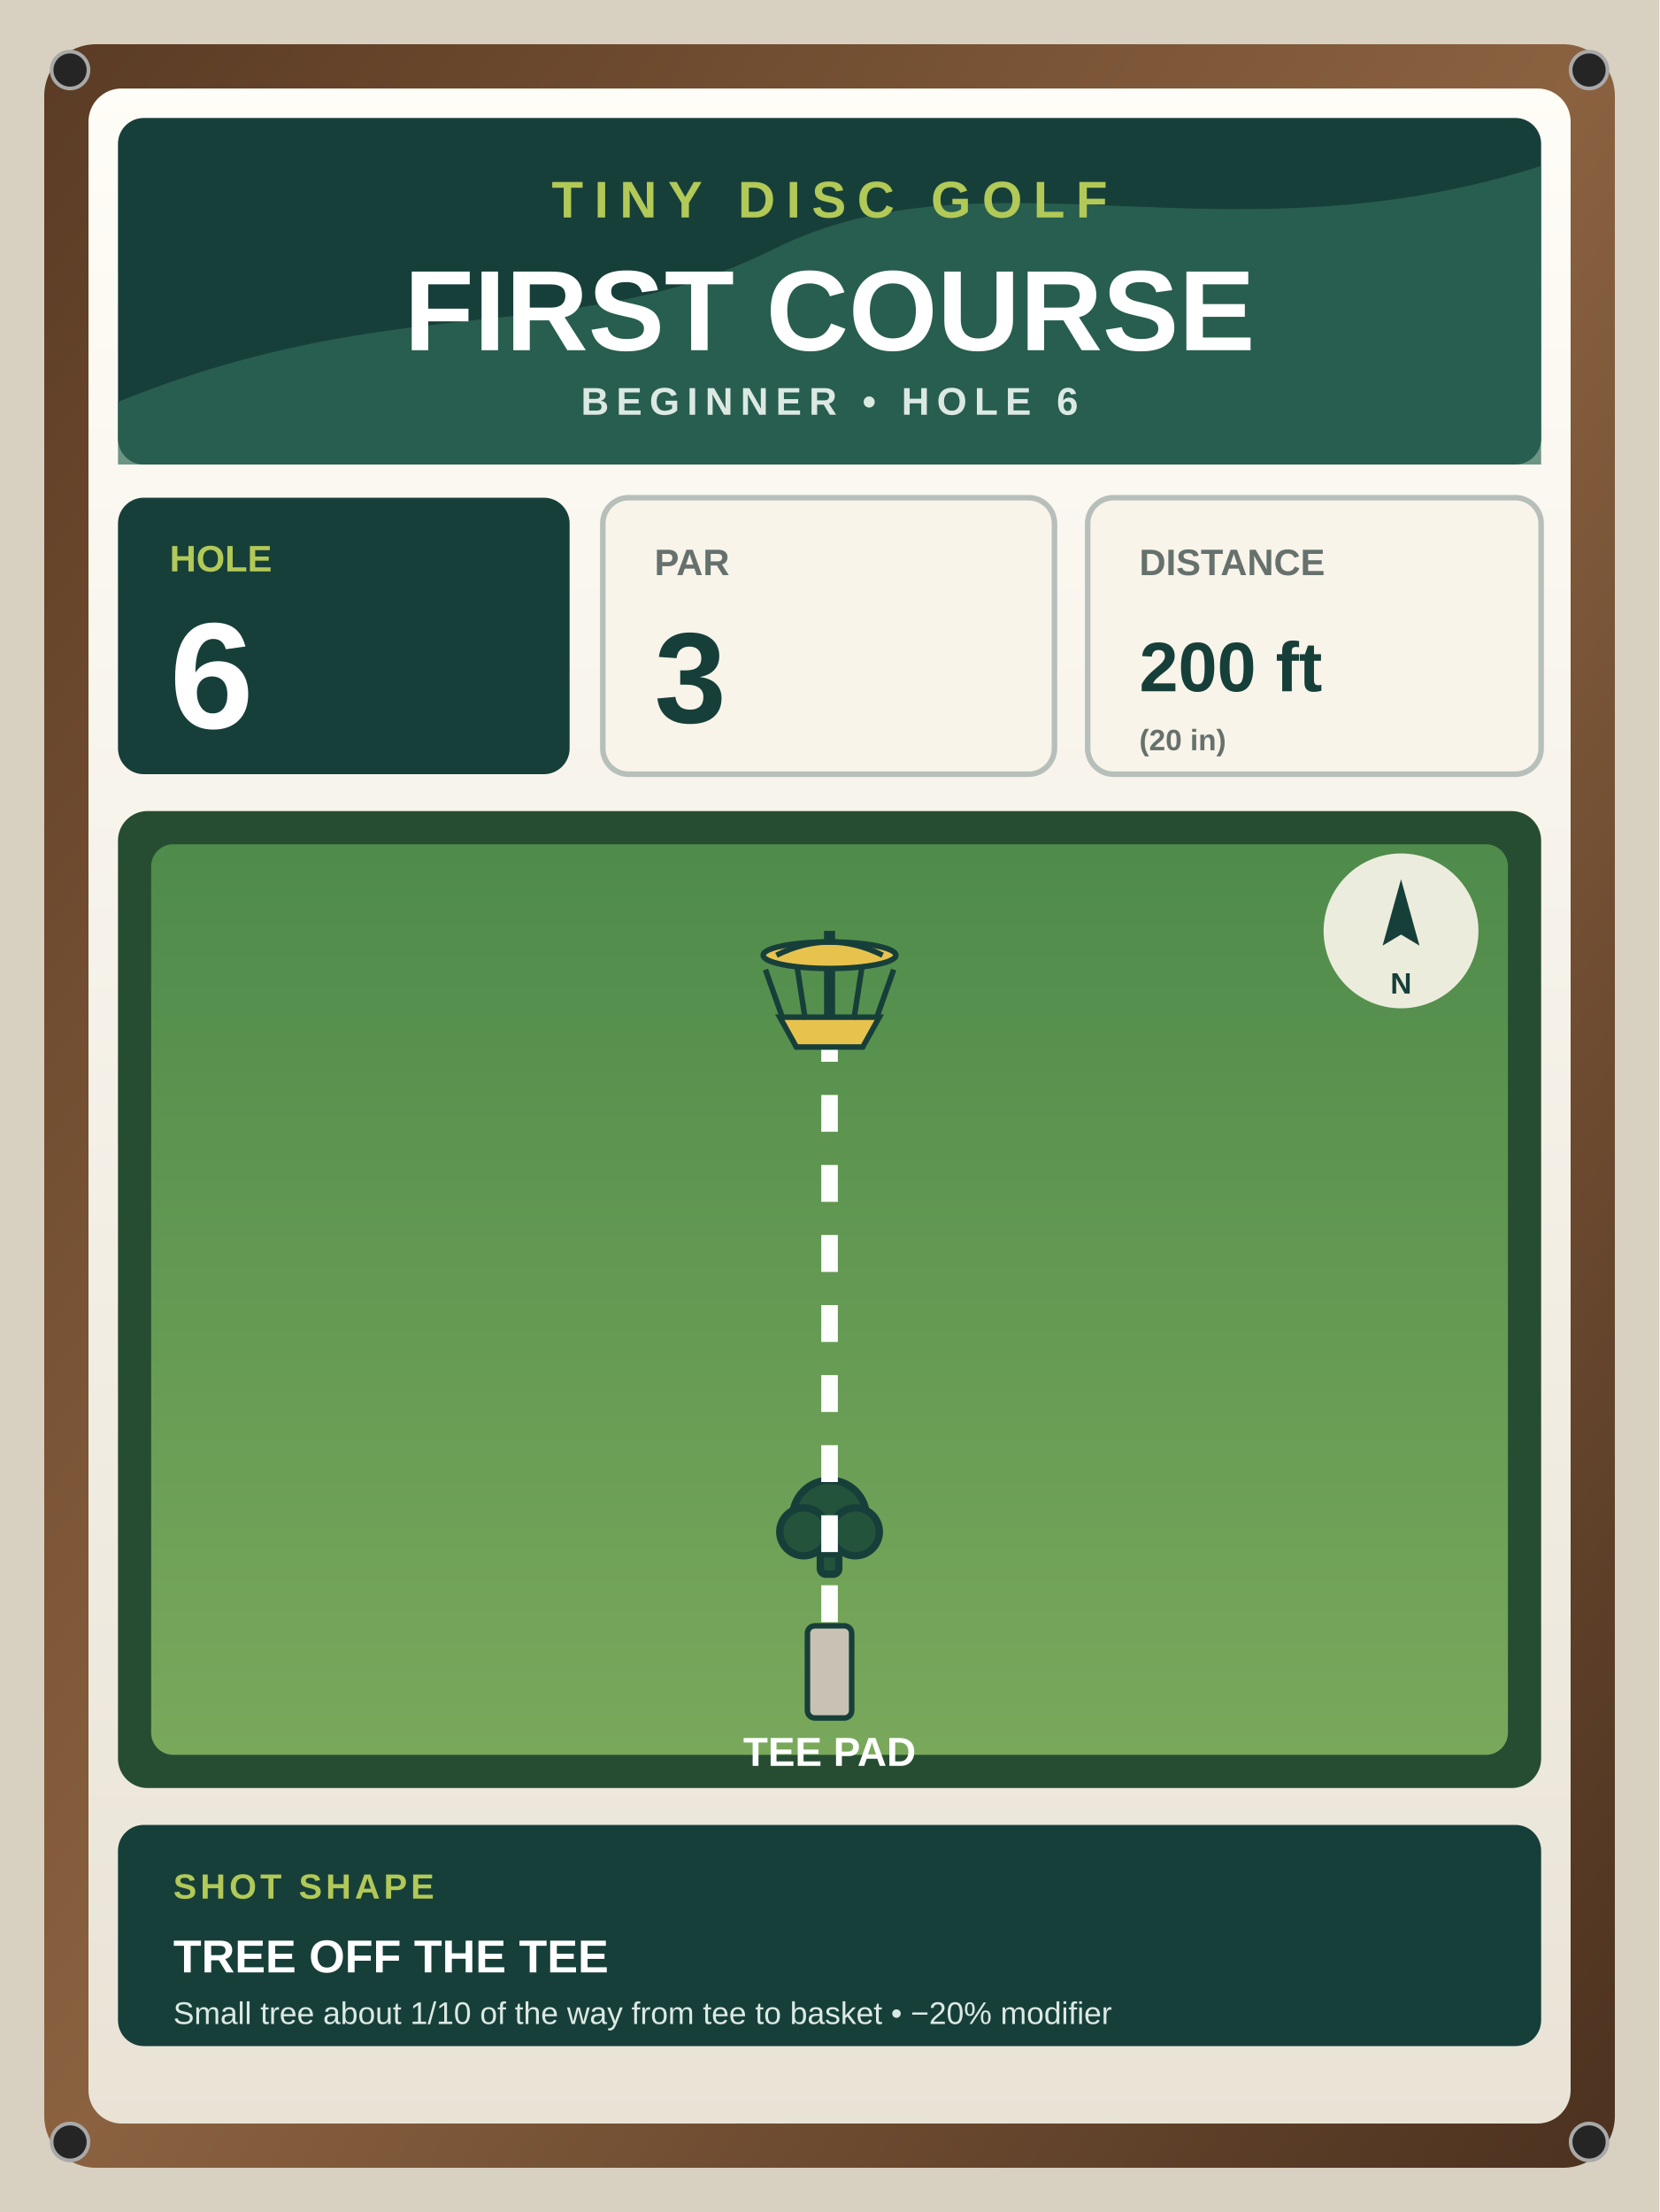
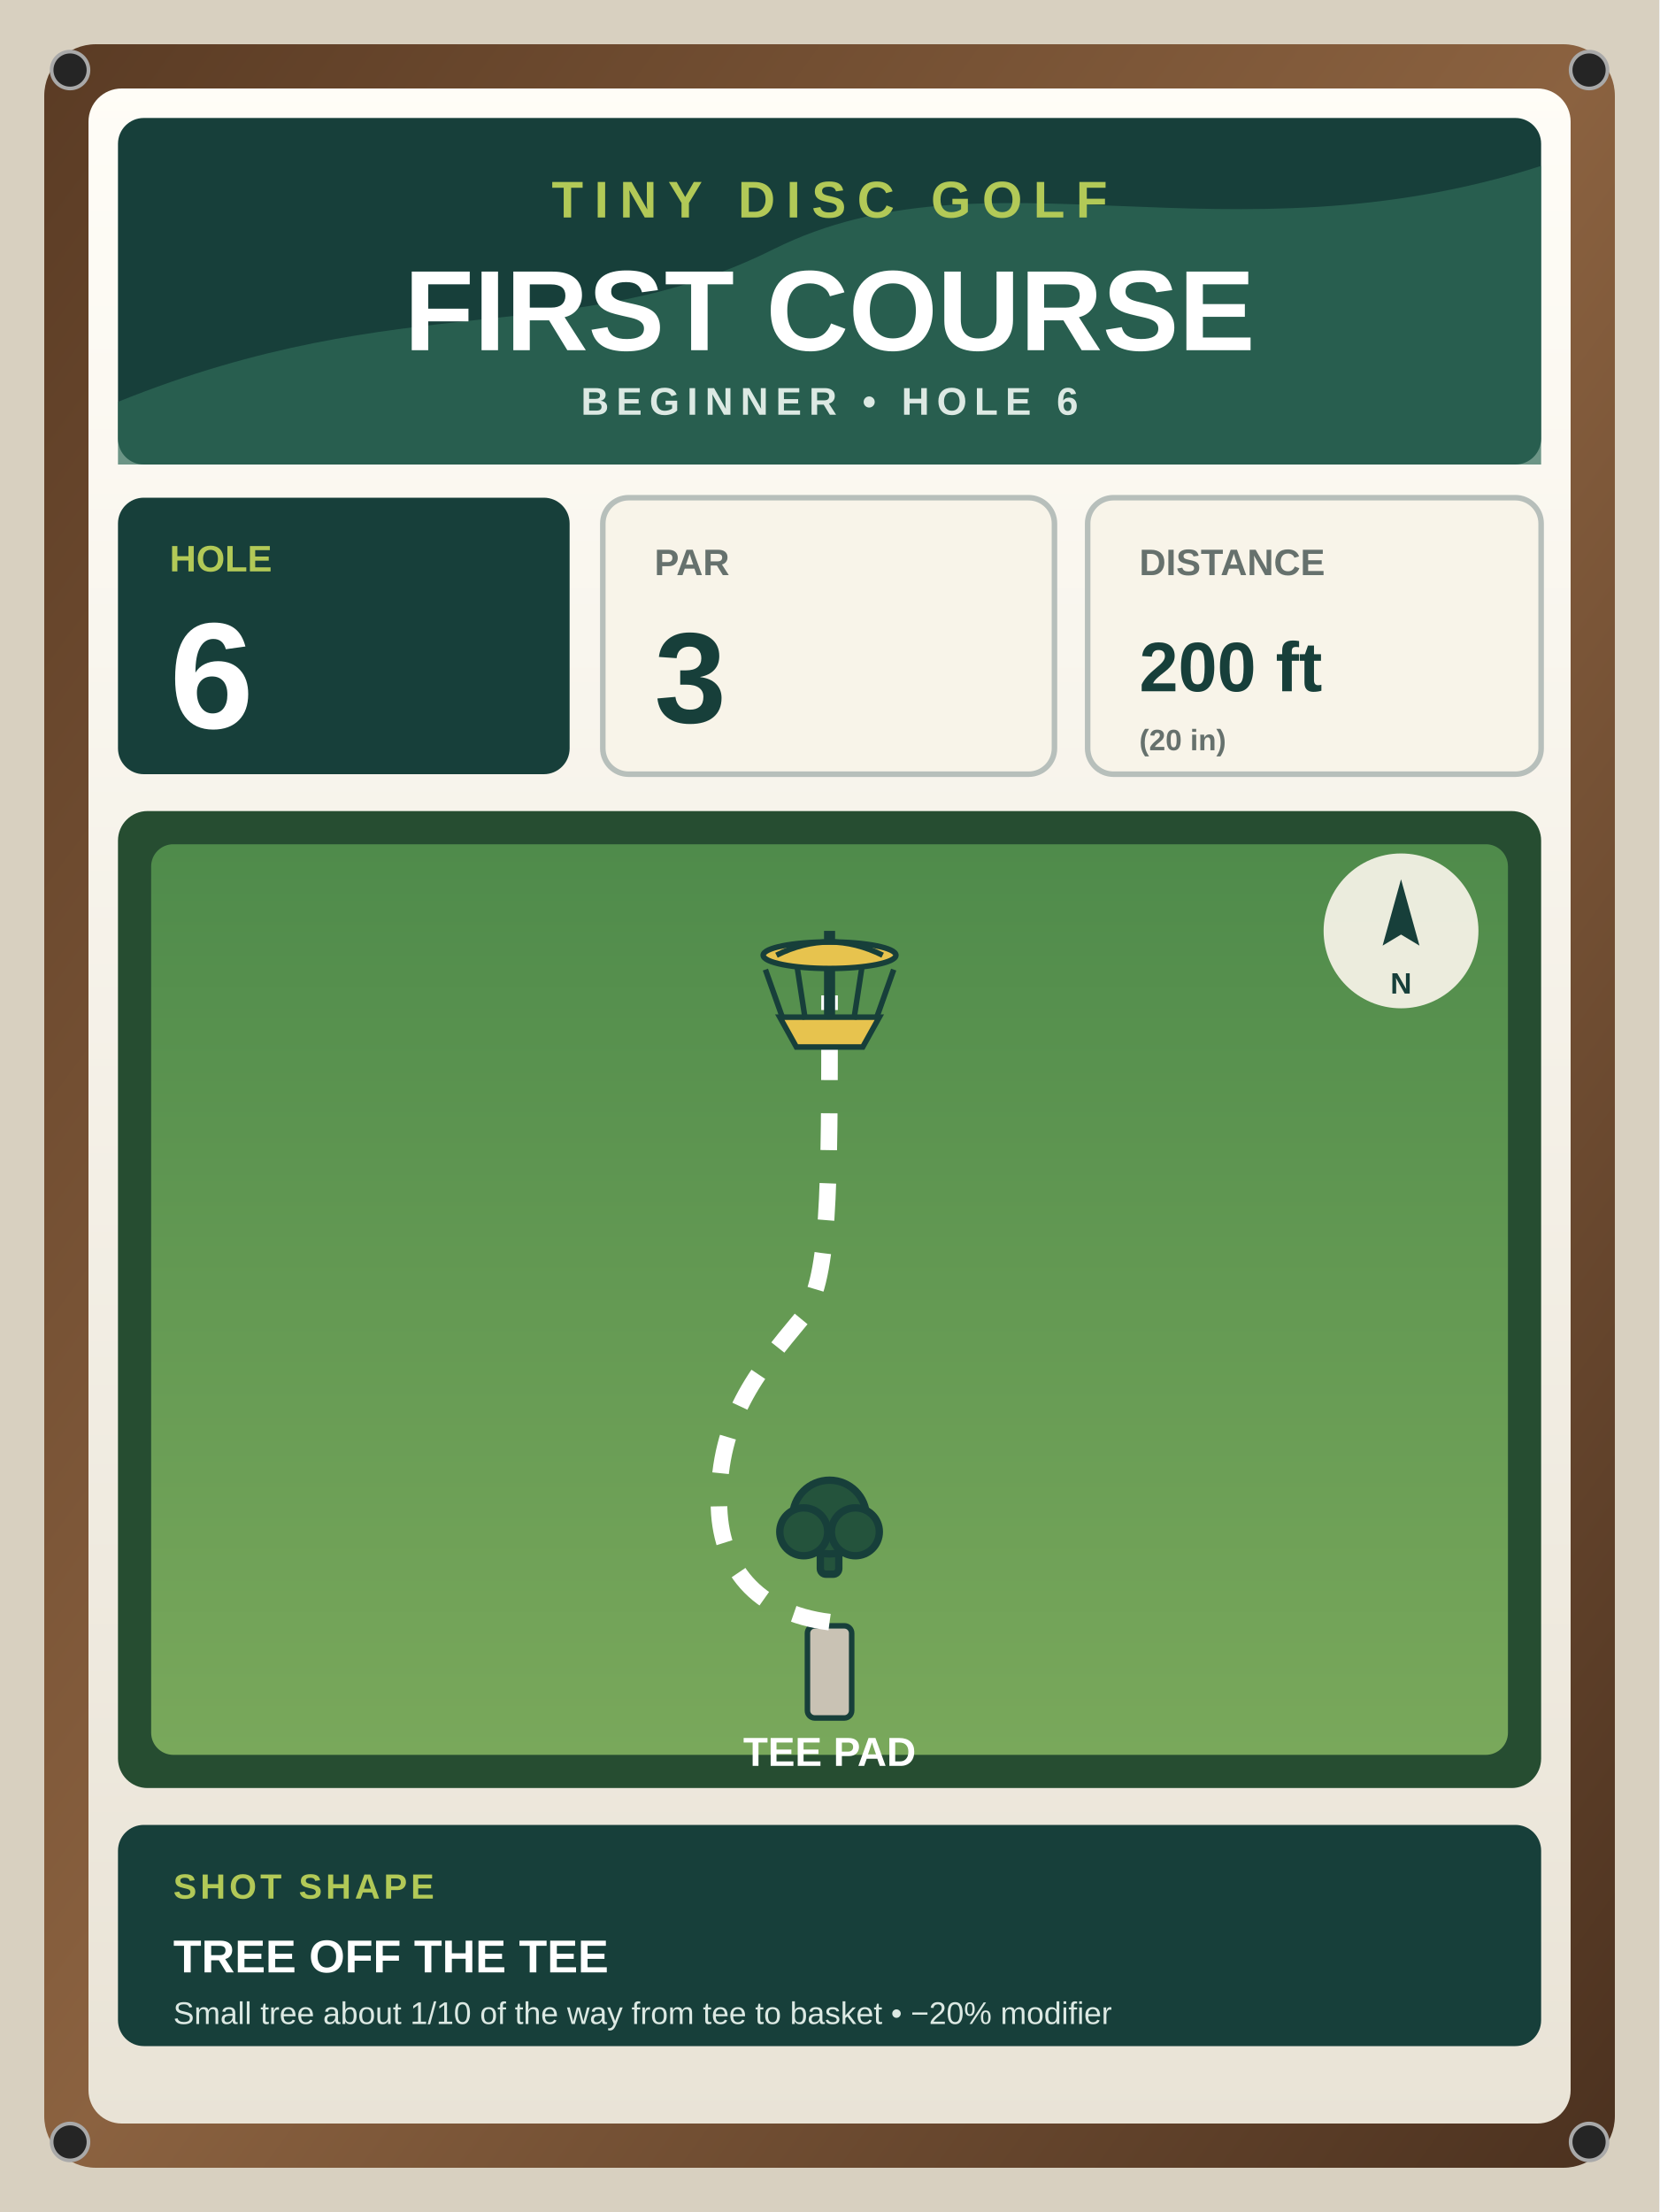
<svg xmlns="http://www.w3.org/2000/svg" viewBox="0 0 900 1200" role="img" aria-labelledby="title">
  <defs>
    <linearGradient id="wood" x1="0" x2="1" y1="0" y2="1">
      <stop stop-color="#5a3b24" />
      <stop offset=".5" stop-color="#8b6240" />
      <stop offset="1" stop-color="#4b311f" />
    </linearGradient>
    <linearGradient id="paper" x1="0" x2="0" y1="0" y2="1">
      <stop stop-color="#fffdf7" />
      <stop offset="1" stop-color="#e9e3d6" />
    </linearGradient>
    <linearGradient id="fairway" x1="0" x2="0" y1="0" y2="1">
      <stop stop-color="#4f8b4b" />
      <stop offset="1" stop-color="#79a85b" />
    </linearGradient>
  </defs>
  <rect width="900" height="1200" fill="#d8d0c0" />
  <rect x="24" y="24" width="852" height="1152" rx="28" fill="url(#wood)" />
  <rect x="48" y="48" width="804" height="1104" rx="18" fill="url(#paper)" />
  <rect x="64" y="64" width="772" height="188" rx="14" fill="#173f3a" />
  <path d="M64 218 C220 155 310 190 420 135 C535 78 665 145 836 90 L836 252 L64 252 Z" fill="#2f6b58" opacity=".7" />
  <text x="450" y="118" text-anchor="middle" font-family="Arial,sans-serif" font-size="28" font-weight="800" letter-spacing="6" fill="#b2c957">TINY DISC GOLF</text>
  <text x="450" y="190" text-anchor="middle" font-family="Arial,sans-serif" font-size="62" font-weight="900" fill="#fff">FIRST COURSE</text>
  <text x="450" y="225" text-anchor="middle" font-family="Arial,sans-serif" font-size="21" font-weight="700" letter-spacing="4" fill="#dce9e3">BEGINNER • HOLE 6</text>
  <rect x="64" y="270" width="245" height="150" rx="14" fill="#173f3a" />
  <text x="92" y="310" font-family="Arial,sans-serif" font-size="20" font-weight="800" fill="#b2c957">HOLE</text>
  <text x="92" y="395" font-family="Arial,sans-serif" font-size="82" font-weight="900" fill="#fff">6</text>
  <rect x="327" y="270" width="245" height="150" rx="14" fill="#f8f4e9" stroke="#b7bfbb" stroke-width="3" />
  <text x="355" y="312" font-family="Arial,sans-serif" font-size="20" font-weight="800" fill="#66716d">PAR</text>
  <text x="355" y="392" font-family="Arial,sans-serif" font-size="70" font-weight="900" fill="#173f3a">3</text>
  <rect x="590" y="270" width="246" height="150" rx="14" fill="#f8f4e9" stroke="#b7bfbb" stroke-width="3" />
  <text x="618" y="312" font-family="Arial,sans-serif" font-size="20" font-weight="800" fill="#66716d">DISTANCE</text>
  <text x="618" y="375" font-family="Arial,sans-serif" font-size="38" font-weight="900" fill="#173f3a">200 ft</text>
  <text x="618" y="407" font-family="Arial,sans-serif" font-size="16" font-weight="700" fill="#66716d">(20 in)</text>
  <rect x="64" y="440" width="772" height="530" rx="16" fill="#264d31" />
  <rect x="82" y="458" width="736" height="494" rx="12" fill="url(#fairway)" />
  <g fill="#24533c" stroke="#173f3a" stroke-width="4">
    <rect x="445" y="830" width="10" height="24" rx="3" />
    <circle cx="450" cy="823" r="20" />
    <circle cx="436" cy="831" r="13" />
    <circle cx="464" cy="831" r="13" />
  </g>
  <rect x="438" y="882" width="24" height="50" rx="4" fill="#c9c2b4" stroke="#173f3a" stroke-width="3" />
  <text x="450" y="958" text-anchor="middle" font-family="Arial,sans-serif" font-size="22" font-weight="900" fill="#fff">TEE PAD</text>
-   <path d="M450 880 C450 760 450 650 450 540" fill="none" stroke="#fff" stroke-width="9" stroke-dasharray="20 18" />
+   <path d="M450 880 C410 875 390 850 390 815 C390 770 410 745 435 715 C450 695 450 650 450 540" fill="none" stroke="#fff" stroke-width="9" stroke-dasharray="20 18" />
  <g transform="translate(450 505) scale(.6)">
    <rect x="-5" y="0" width="10" height="80" fill="#173f3a" />
    <path d="M-45 78 L45 78 L30 105 L-30 105 Z" fill="#e7c34e" stroke="#173f3a" stroke-width="5" />
    <path d="M-42 80 L-58 35 M-22 80 L-30 28 M0 80 L0 24 M22 80 L30 28 M42 80 L58 35" stroke="#173f3a" stroke-width="5" />
    <ellipse cx="0" cy="22" rx="60" ry="12" fill="#e7c34e" stroke="#173f3a" stroke-width="5" />
    <path d="M-48 22 Q0 -2 48 22" fill="none" stroke="#173f3a" stroke-width="5" />
  </g>
  <g transform="translate(760 505)">
    <circle r="42" fill="#f8f4e9" opacity=".92" />
    <path d="M0 -28 L10 8 L0 2 L-10 8 Z" fill="#173f3a" />
    <text x="0" y="34" text-anchor="middle" font-family="Arial,sans-serif" font-size="16" font-weight="900" fill="#173f3a">N</text>
  </g>
  <rect x="64" y="990" width="772" height="120" rx="14" fill="#173f3a" />
  <text x="94" y="1030" font-family="Arial,sans-serif" font-size="19" font-weight="900" letter-spacing="2" fill="#b2c957">SHOT SHAPE</text>
  <text x="94" y="1070" font-family="Arial,sans-serif" font-size="25" font-weight="800" fill="#fff">TREE OFF THE TEE</text>
  <text x="94" y="1098" font-family="Arial,sans-serif" font-size="17" fill="#dce9e3">Small tree about 1/10 of the way from tee to basket • −20% modifier</text>
  <g fill="#252525" stroke="#a9a9a9" stroke-width="2">
    <circle cx="38" cy="38" r="10" />
    <circle cx="862" cy="38" r="10" />
    <circle cx="38" cy="1162" r="10" />
    <circle cx="862" cy="1162" r="10" />
  </g>
</svg>
